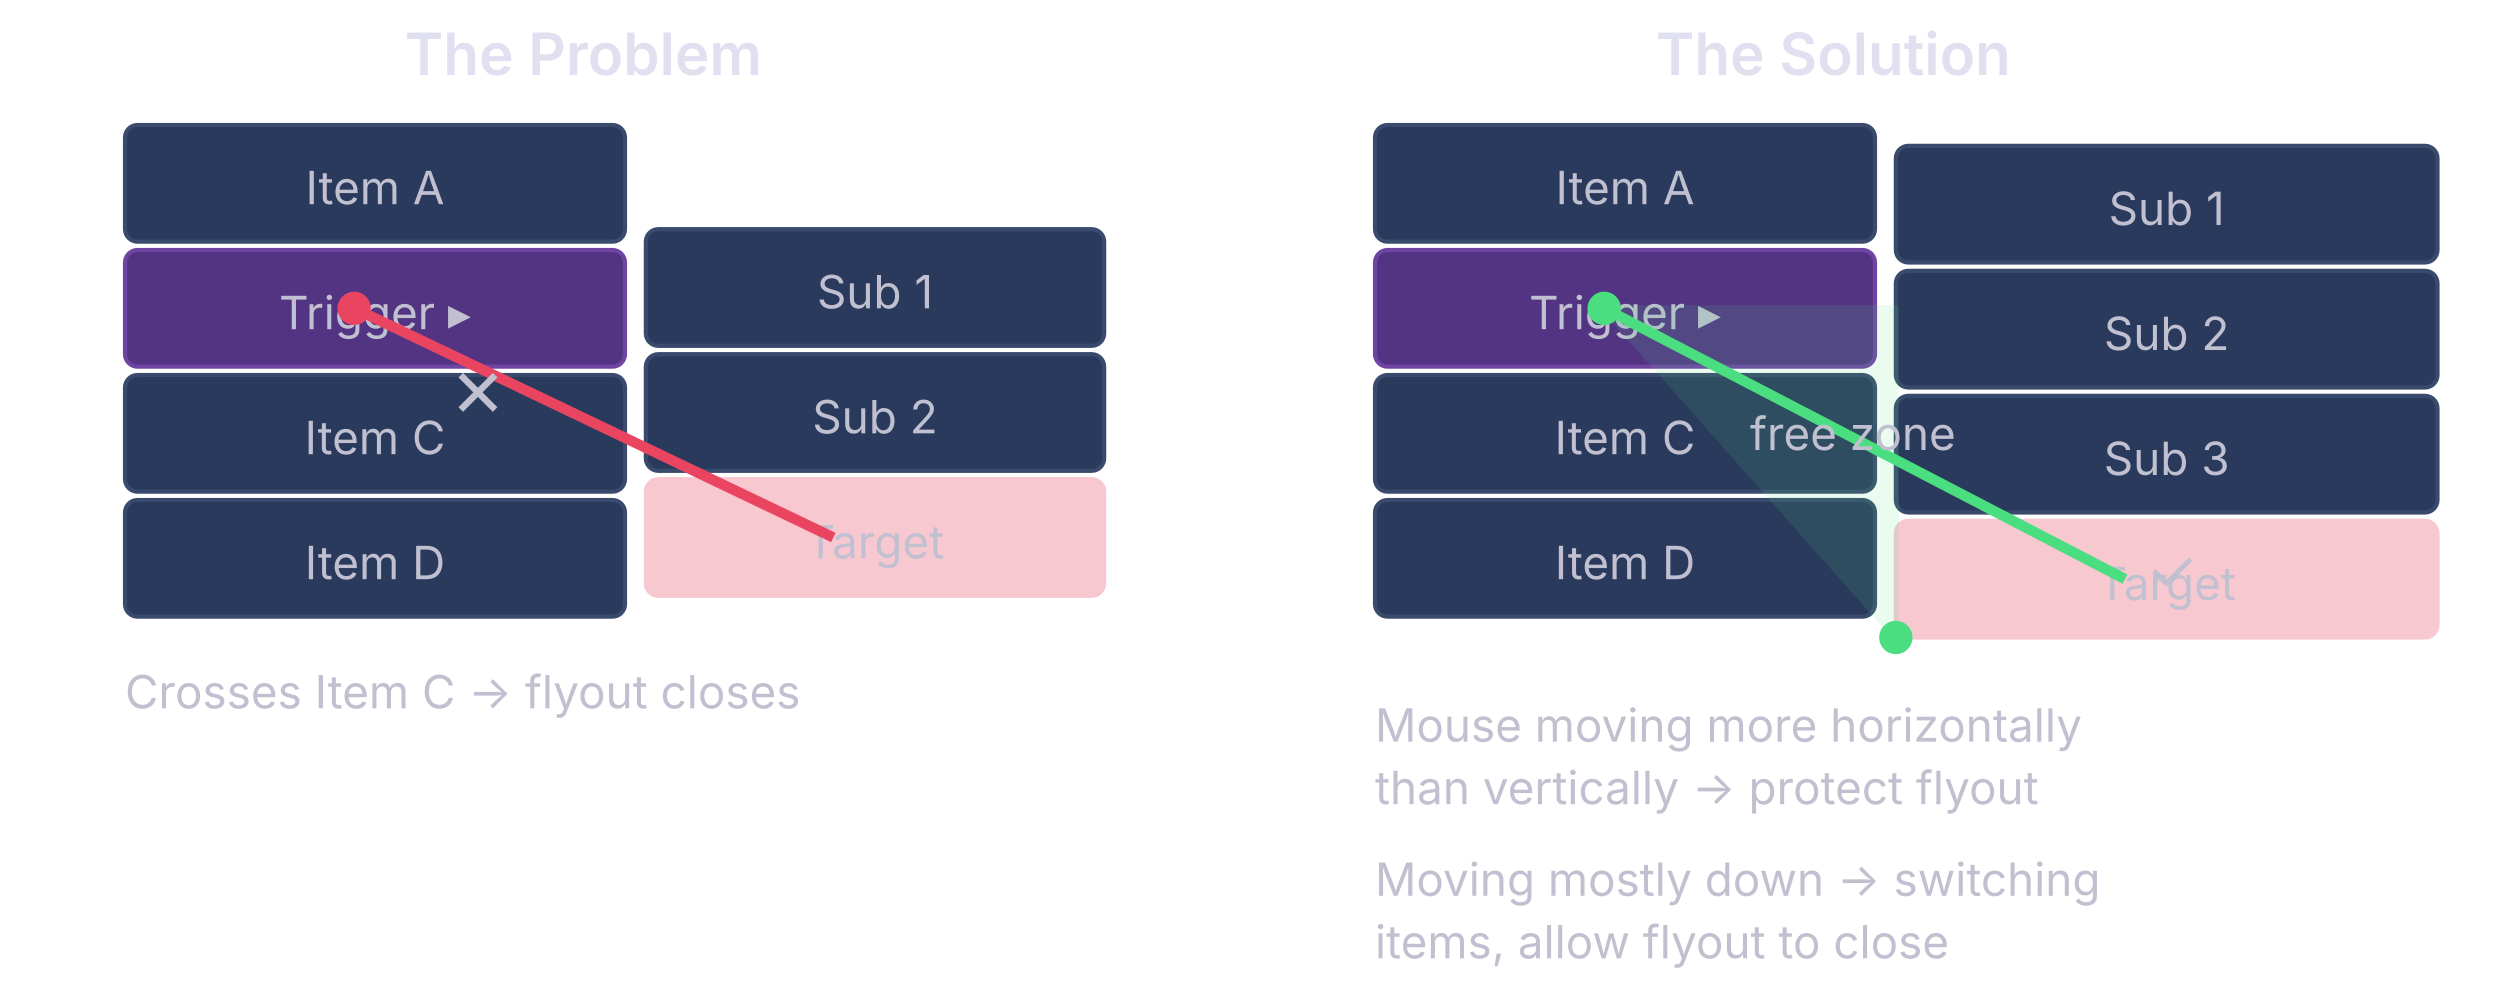
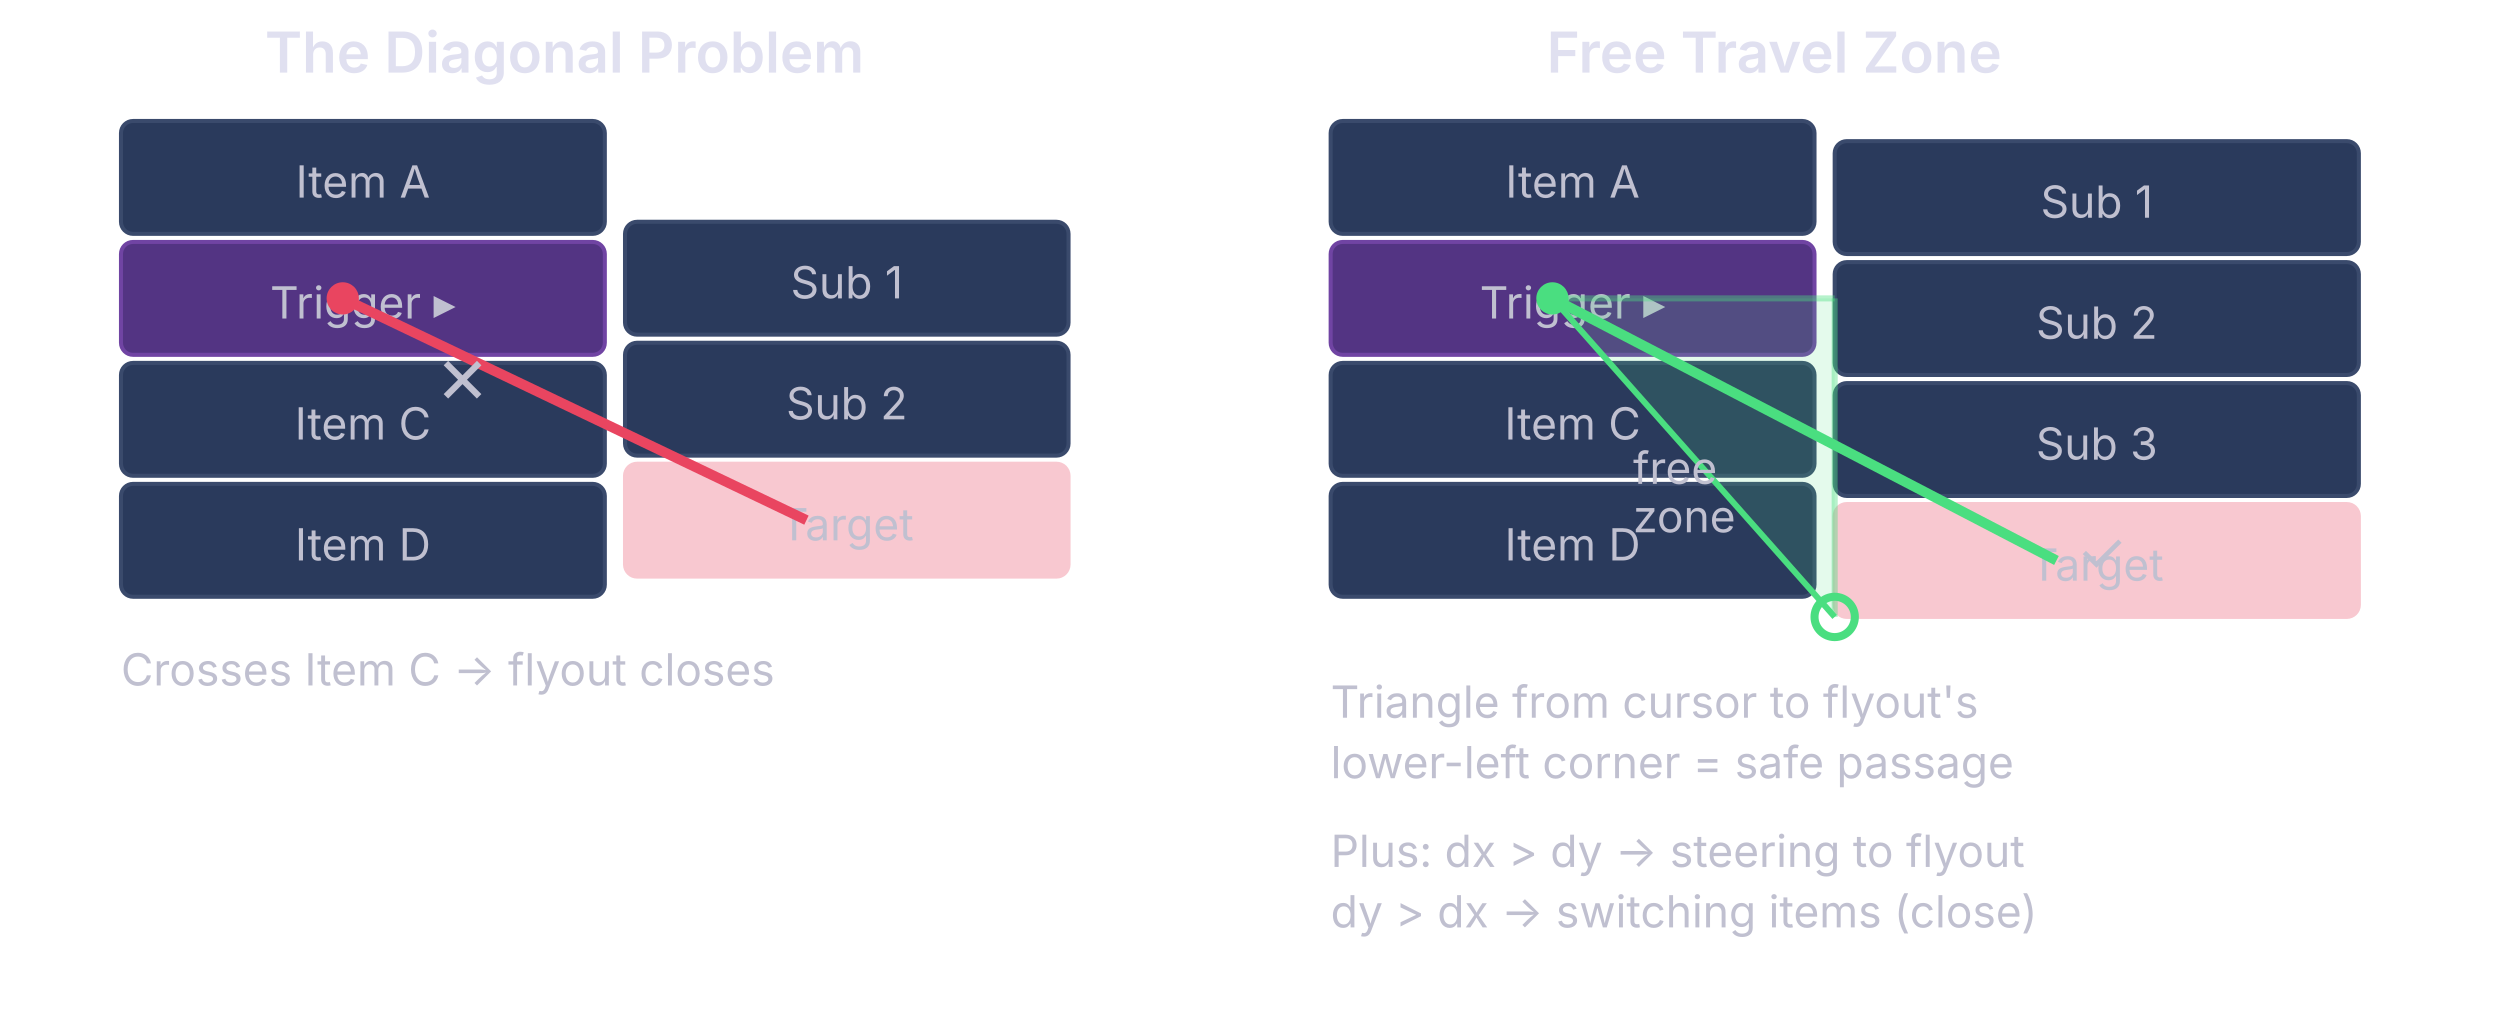
- <svg xmlns="http://www.w3.org/2000/svg" viewBox="0 0 600 240" width="600" height="240" font-family="-apple-system, BlinkMacSystemFont, system-ui, sans-serif">
+ <svg xmlns="http://www.w3.org/2000/svg" viewBox="0 0 620 250" width="620" height="250" font-family="-apple-system, BlinkMacSystemFont, system-ui, sans-serif">
  <style>
    text { fill: #c0c0d0; }
    .label { font-size: 11px; }
    .title { font-size: 14px; font-weight: 600; fill: #e0e0f0; }
    .dim { font-size: 11px; }
  </style>
-   <text x="140" y="18" text-anchor="middle" class="title">The Problem</text>
+   <text x="140" y="18" text-anchor="middle" class="title">The Diagonal Problem</text>
  <rect x="30" y="30" width="120" height="28" rx="3" fill="#2a3a5c" stroke="#3a4a6c" />
  <rect x="30" y="60" width="120" height="28" rx="3" fill="#533483" stroke="#7044a3" />
  <rect x="30" y="90" width="120" height="28" rx="3" fill="#2a3a5c" stroke="#3a4a6c" />
  <rect x="30" y="120" width="120" height="28" rx="3" fill="#2a3a5c" stroke="#3a4a6c" />
  <text x="90" y="49" text-anchor="middle" class="label">Item A</text>
  <text x="90" y="79" text-anchor="middle" class="label" fill="#d0c0ff">Trigger ▸</text>
  <text x="90" y="109" text-anchor="middle" class="label">Item C</text>
  <text x="90" y="139" text-anchor="middle" class="label">Item D</text>
  <rect x="155" y="55" width="110" height="28" rx="3" fill="#2a3a5c" stroke="#3a4a6c" />
  <rect x="155" y="85" width="110" height="28" rx="3" fill="#2a3a5c" stroke="#3a4a6c" />
  <rect x="155" y="115" width="110" height="28" rx="3" fill="#e94560" opacity="0.3" stroke="#e94560" />
  <text x="210" y="74" text-anchor="middle" class="label">Sub 1</text>
  <text x="210" y="104" text-anchor="middle" class="label">Sub 2</text>
  <text x="210" y="134" text-anchor="middle" class="label" fill="#e94560">Target</text>
  <line x1="85" y1="74" x2="200" y2="129" stroke="#e94560" stroke-width="2.5" />
  <circle cx="85" cy="74" r="4" fill="#e94560" />
  <text x="108" y="100" fill="#e94560" font-size="16" font-weight="bold">✕</text>
  <text x="30" y="170" class="dim" fill="#e94560">Crosses Item C → flyout closes</text>
-   <text x="440" y="18" text-anchor="middle" class="title">The Solution</text>
+   <text x="440" y="18" text-anchor="middle" class="title">Free Travel Zone</text>
  <rect x="330" y="30" width="120" height="28" rx="3" fill="#2a3a5c" stroke="#3a4a6c" />
  <rect x="330" y="60" width="120" height="28" rx="3" fill="#533483" stroke="#7044a3" />
  <rect x="330" y="90" width="120" height="28" rx="3" fill="#2a3a5c" stroke="#3a4a6c" />
  <rect x="330" y="120" width="120" height="28" rx="3" fill="#2a3a5c" stroke="#3a4a6c" />
  <text x="390" y="49" text-anchor="middle" class="label">Item A</text>
  <text x="390" y="79" text-anchor="middle" class="label" fill="#d0c0ff">Trigger ▸</text>
  <text x="390" y="109" text-anchor="middle" class="label">Item C</text>
  <text x="390" y="139" text-anchor="middle" class="label">Item D</text>
  <rect x="455" y="35" width="130" height="28" rx="3" fill="#2a3a5c" stroke="#3a4a6c" />
  <rect x="455" y="65" width="130" height="28" rx="3" fill="#2a3a5c" stroke="#3a4a6c" />
  <rect x="455" y="95" width="130" height="28" rx="3" fill="#2a3a5c" stroke="#3a4a6c" />
  <rect x="455" y="125" width="130" height="28" rx="3" fill="#e94560" opacity="0.3" stroke="#e94560" />
  <text x="520" y="54" text-anchor="middle" class="label">Sub 1</text>
  <text x="520" y="84" text-anchor="middle" class="label">Sub 2</text>
  <text x="520" y="114" text-anchor="middle" class="label">Sub 3</text>
  <text x="520" y="144" text-anchor="middle" class="label" fill="#e94560">Target</text>
-   <polygon points="385,74 455,153 455,74" fill="#4ade80" opacity="0.12" stroke="#4ade80" stroke-width="1.5" />
-   <circle cx="455" cy="153" r="4" fill="#4ade80" />
+   <polygon points="385,74 455,74 455,153" fill="#4ade80" opacity="0.15" />
+   <line x1="385" y1="74" x2="455" y2="153" stroke="#4ade80" stroke-width="1.5" />
+   <line x1="385" y1="74" x2="455" y2="74" stroke="#4ade80" stroke-width="1.5" opacity="0.4" />
+   <line x1="455" y1="74" x2="455" y2="153" stroke="#4ade80" stroke-width="1.5" opacity="0.4" />
+   <circle cx="455" cy="153" r="5" fill="none" stroke="#4ade80" stroke-width="2" />
+   <circle cx="385" cy="74" r="4" fill="#4ade80" />
  <line x1="385" y1="74" x2="510" y2="139" stroke="#4ade80" stroke-width="2.5" />
-   <circle cx="385" cy="74" r="4" fill="#4ade80" />
  <text x="515" y="142" fill="#4ade80" font-size="14">✓</text>
-   <text x="420" y="108" class="label" fill="#4ade80">free zone</text>
-   <text x="330" y="178" class="dim" fill="#4ade80">Mouse moving more horizontally</text>
-   <text x="330" y="193" class="dim" fill="#4ade80">than vertically → protect flyout</text>
-   <text x="330" y="215" class="dim" fill="#a0a0b0">Moving mostly down → switching</text>
-   <text x="330" y="230" class="dim" fill="#a0a0b0">items, allow flyout to close</text>
+   <text x="405" y="120" class="label" fill="#4ade80">free</text>
+   <text x="405" y="132" class="label" fill="#4ade80">zone</text>
+   <text x="330" y="178" class="dim" fill="#4ade80">Triangle from cursor to flyout's</text>
+   <text x="330" y="193" class="dim" fill="#4ade80">lower-left corner = safe passage</text>
+   <text x="330" y="215" class="dim" fill="#c0c0d0">Plus: dx &gt; dy → steering to flyout</text>
+   <text x="330" y="230" class="dim" fill="#c0c0d0">dy &gt; dx → switching items (close)</text>
</svg>
